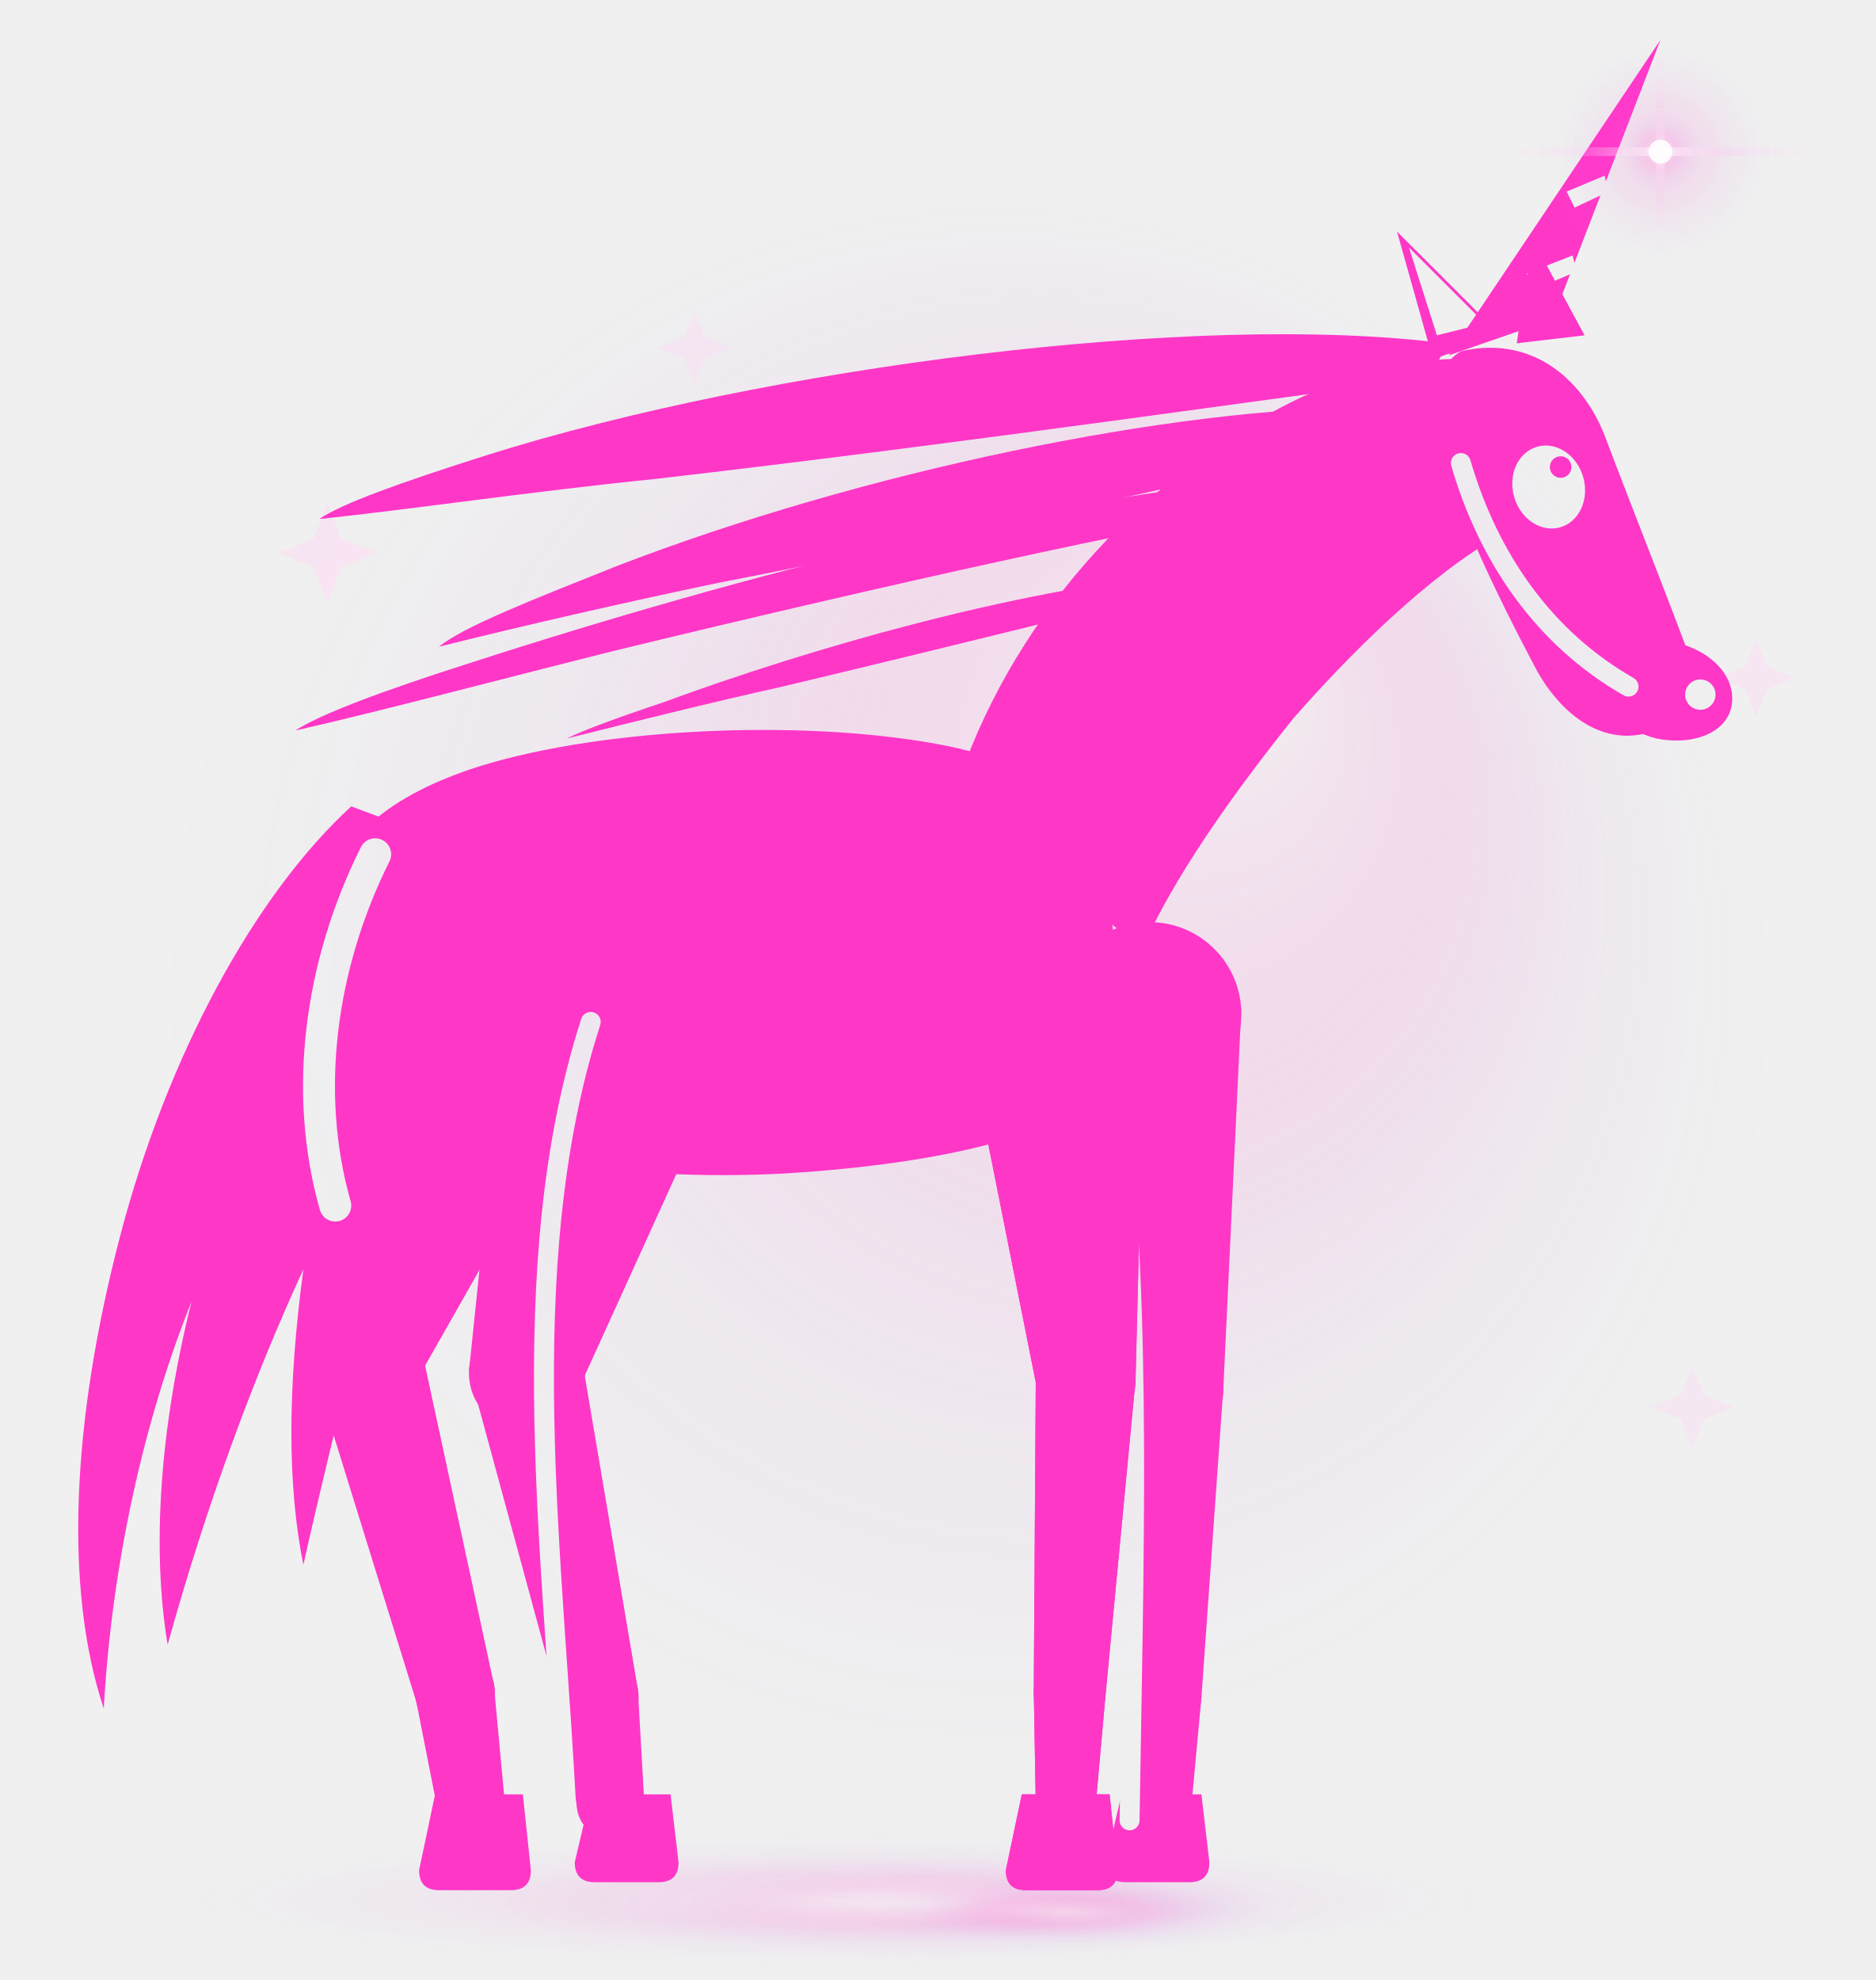
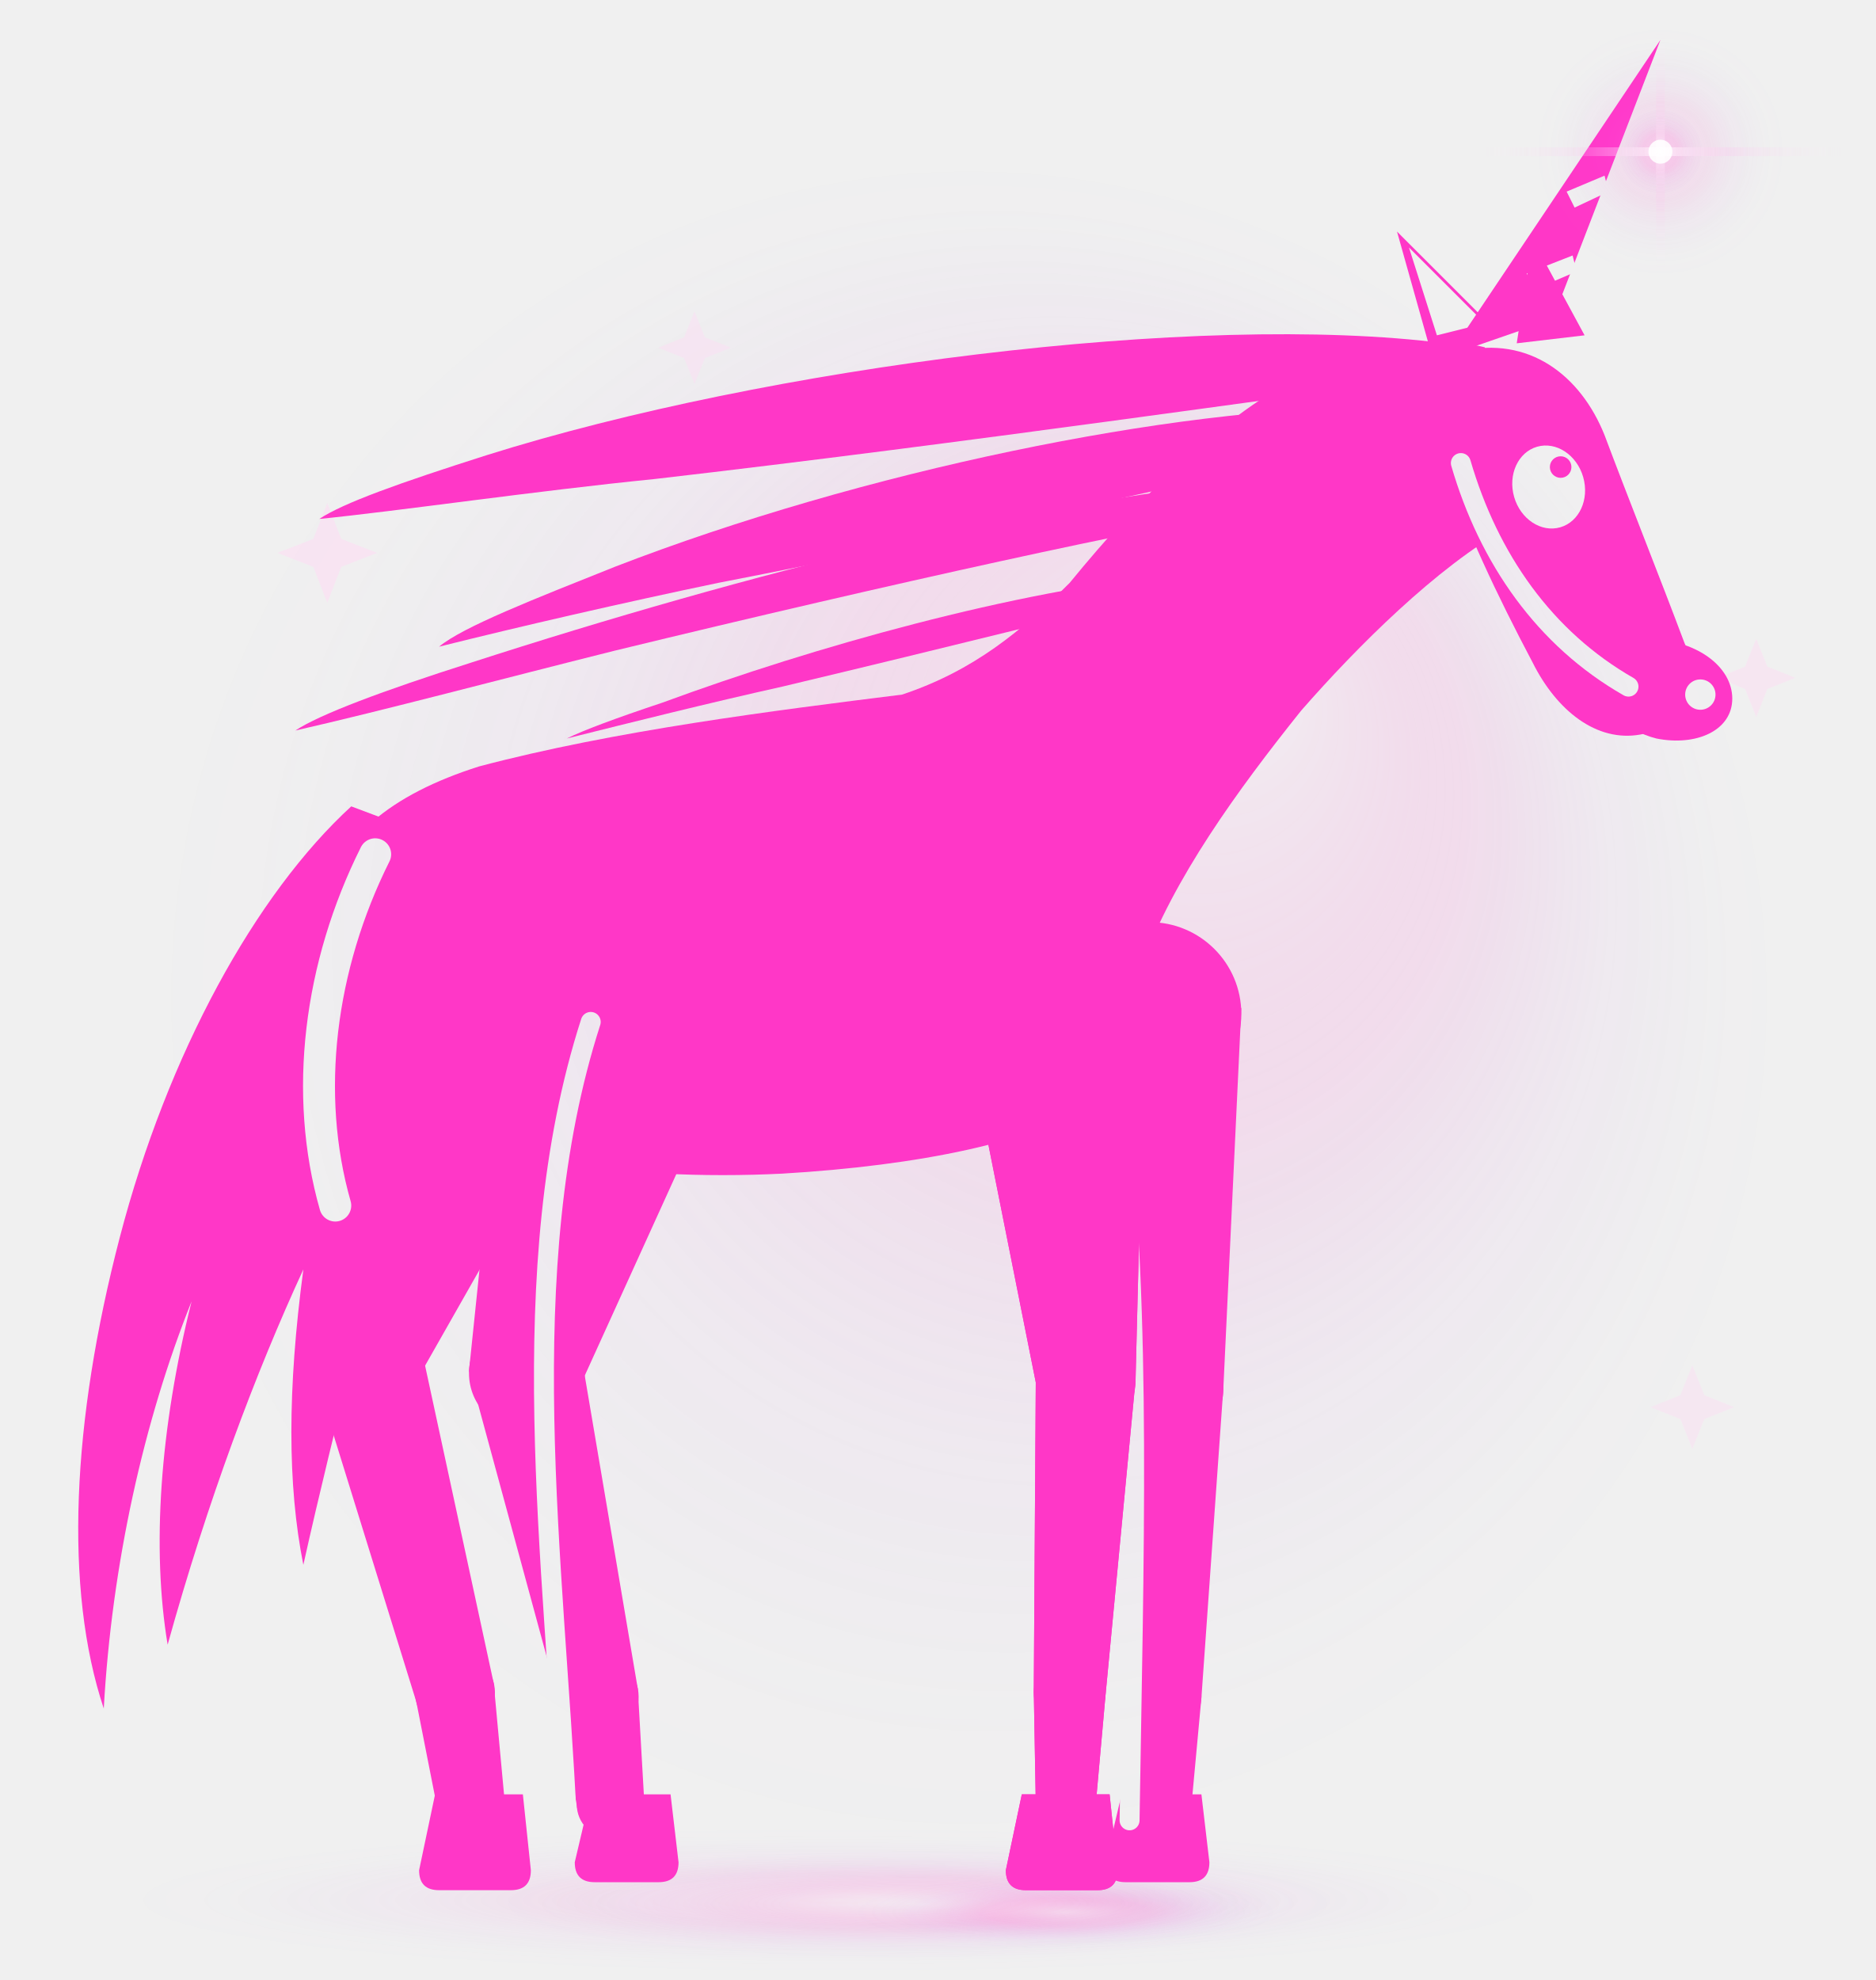
<svg xmlns="http://www.w3.org/2000/svg" viewBox="58 -56 470 496" fill="none" role="img" aria-label="Unicorn pawing the ground, asset coins scattering from the hoof">
  <defs>
    <radialGradient id="aura" cx="50%" cy="50%" r="50%" fx="68%" fy="30%">
      <stop offset="0.0%" stop-color="#ffe9fa" stop-opacity="0.17" />
      <stop offset="9.1%" stop-color="#ffbbed" stop-opacity="0.166" />
      <stop offset="18.2%" stop-color="#ff8de0" stop-opacity="0.154" />
      <stop offset="27.3%" stop-color="#ff5ed2" stop-opacity="0.135" />
      <stop offset="36.4%" stop-color="#fc38c8" stop-opacity="0.111" />
      <stop offset="45.5%" stop-color="#e93bd0" stop-opacity="0.085" />
      <stop offset="54.5%" stop-color="#d63fd8" stop-opacity="0.059" />
      <stop offset="63.6%" stop-color="#c442e0" stop-opacity="0.036" />
      <stop offset="72.7%" stop-color="#b146e8" stop-opacity="0.018" />
      <stop offset="81.8%" stop-color="#9e49ef" stop-opacity="0.006" />
      <stop offset="90.9%" stop-color="#8b4df7" stop-opacity="0.001" />
      <stop offset="100.0%" stop-color="#7850ff" stop-opacity="0" />
    </radialGradient>
    <radialGradient id="coinFace" cx="38%" cy="32%" r="72%">
      <stop offset="0%" stop-color="#4a3552" />
      <stop offset="68%" stop-color="#271d31" />
      <stop offset="100%" stop-color="#181022" />
    </radialGradient>
    <radialGradient id="pool" cx="50%" cy="50%" r="50%">
      <stop offset="0.0%" stop-color="#ffe9fa" stop-opacity="1" />
      <stop offset="9.1%" stop-color="#ffbbed" stop-opacity="0.975" />
      <stop offset="18.2%" stop-color="#ff8de0" stop-opacity="0.904" />
      <stop offset="27.3%" stop-color="#ff5ed2" stop-opacity="0.793" />
      <stop offset="36.4%" stop-color="#fc38c8" stop-opacity="0.653" />
      <stop offset="45.5%" stop-color="#e93bd0" stop-opacity="0.499" />
      <stop offset="54.5%" stop-color="#d63fd8" stop-opacity="0.347" />
      <stop offset="63.6%" stop-color="#c442e0" stop-opacity="0.211" />
      <stop offset="72.7%" stop-color="#b146e8" stop-opacity="0.104" />
      <stop offset="81.8%" stop-color="#9e49ef" stop-opacity="0.036" />
      <stop offset="90.9%" stop-color="#8b4df7" stop-opacity="0.005" />
      <stop offset="100.0%" stop-color="#7850ff" stop-opacity="0" />
    </radialGradient>
    <radialGradient id="spark" cx="50%" cy="50%" r="50%">
      <stop offset="0.0%" stop-color="#ffe9fa" stop-opacity="1" />
      <stop offset="9.1%" stop-color="#ffbbed" stop-opacity="0.562" />
      <stop offset="18.2%" stop-color="#ff8de0" stop-opacity="0.315" />
      <stop offset="27.3%" stop-color="#ff5ed2" stop-opacity="0.219" />
      <stop offset="36.4%" stop-color="#fc38c8" stop-opacity="0.162" />
      <stop offset="45.5%" stop-color="#e93bd0" stop-opacity="0.117" />
      <stop offset="54.5%" stop-color="#d63fd8" stop-opacity="0.079" />
      <stop offset="63.6%" stop-color="#c442e0" stop-opacity="0.047" />
      <stop offset="72.7%" stop-color="#b146e8" stop-opacity="0.023" />
      <stop offset="81.8%" stop-color="#9e49ef" stop-opacity="0.008" />
      <stop offset="90.9%" stop-color="#8b4df7" stop-opacity="0.001" />
      <stop offset="100.0%" stop-color="#7850ff" stop-opacity="0" />
    </radialGradient>
    <linearGradient id="streak" x1="0" y1="0" x2="1" y2="0">
      <stop offset="0%" stop-color="#ffe9fa" stop-opacity="0" />
      <stop offset="30%" stop-color="#ffbdee" stop-opacity="0.30" />
      <stop offset="50%" stop-color="#ffffff" stop-opacity="0.85" />
      <stop offset="70%" stop-color="#ffbdee" stop-opacity="0.30" />
      <stop offset="100%" stop-color="#ffe9fa" stop-opacity="0" />
    </linearGradient>
    <mask id="bodyCut" maskUnits="userSpaceOnUse" x="50" y="-60" width="490" height="500">
      <rect x="50" y="-60" width="490" height="500" fill="#fff" />
      <g stroke="#000" fill="none" stroke-linecap="round">
        <path d="M152 158 C 138 186, 134 218, 142 246" stroke-width="8" />
        <path d="M424 60 C 431 84, 445 104, 466 116" stroke-width="5" />
        <path d="M338 222 C 344 272, 342 336, 341 400" stroke-width="5" />
        <path d="M206 200 C 186 262, 197 336, 200 400" stroke-width="5" />
      </g>
    </mask>
    <mask id="headCut" maskUnits="userSpaceOnUse" x="396" y="-4" width="112" height="146">
      <rect x="396" y="-4" width="112" height="146" fill="#fff" />
      <ellipse id="eye" cx="446" cy="66" rx="9" ry="10.5" transform="rotate(-16 446 66)" fill="#000" />
      <circle cx="484" cy="118" r="3.8" fill="#000" />
      <path d="M418 28 L411 6 L430 25 Z" fill="#000" />
    </mask>
    <mask id="hornCut" maskUnits="userSpaceOnUse" x="414" y="-52" width="70" height="96">
      <rect x="414" y="-52" width="70" height="96" fill="#fff" />
      <path d="M452 8 L440.5 12.5 L442.5 16.5 L453 12 Z" fill="#000" />
      <path d="M460 -12 L450.5 -8 L452.5 -4 L461 -8 Z" fill="#000" />
    </mask>
    <g id="gl-AAPL">
      <path d="M12.152 6.896c-.948 0-2.415-1.078-3.96-1.04-2.04.027-3.91 1.183-4.961 3.014-2.117 3.675-.546 9.103 1.519 12.09 1.013 1.454 2.208 3.09 3.792 3.039 1.52-.065 2.09-.987 3.935-.987 1.831 0 2.35.987 3.96.948 1.637-.026 2.676-1.48 3.676-2.948 1.156-1.688 1.636-3.325 1.662-3.415-.039-.013-3.182-1.221-3.22-4.857-.026-3.04 2.48-4.494 2.597-4.559-1.429-2.09-3.623-2.324-4.39-2.376-2-.156-3.675 1.09-4.61 1.09zM15.53 3.83c.843-1.012 1.4-2.427 1.245-3.83-1.207.052-2.662.805-3.532 1.818-.78.896-1.454 2.338-1.273 3.714 1.338.104 2.715-.688 3.559-1.701" />
    </g>
    <g id="gl-AMD">
      <path d="M18.324 9.137l1.559 1.56h2.556v2.557L24 14.814V9.137zM2 9.52l-2 4.96h1.309l.37-.982H3.9l.408.982h1.338L3.432 9.52zm4.209 0v4.955h1.238v-3.092l1.338 1.562h.188l1.338-1.556v3.091h1.238V9.52H10.47l-1.592 1.845L7.287 9.52zm6.283 0v4.96h2.057c1.979 0 2.88-1.046 2.88-2.472 0-1.36-.937-2.488-2.747-2.488zm1.237.91h.792c1.17 0 1.63.711 1.63 1.57 0 .728-.372 1.572-1.616 1.572h-.806zm-10.985.273l.791 1.932H2.008zm17.137.307l-1.604 1.603v2.25h2.246l1.604-1.607h-2.246z" />
    </g>
    <g id="gl-AMZN">
      <path d="M.045 18.02c.072-.116.187-.124.348-.022 3.636 2.11 7.594 3.166 11.87 3.166 2.852 0 5.668-.533 8.447-1.595l.315-.14c.138-.06.234-.1.293-.13.226-.088.39-.046.525.13.12.174.09.336-.12.48-.256.19-.6.41-1.006.654-1.244.743-2.64 1.316-4.185 1.726a17.617 17.617 0 01-10.951-.577 17.88 17.88 0 01-5.43-3.35c-.1-.074-.151-.15-.151-.22 0-.047.021-.09.051-.13zm6.565-6.218c0-1.005.247-1.863.743-2.577.495-.71 1.17-1.25 2.04-1.615.796-.335 1.756-.575 2.912-.72.39-.046 1.033-.103 1.92-.174v-.37c0-.93-.105-1.558-.3-1.875-.302-.43-.78-.65-1.44-.65h-.182c-.48.046-.896.196-1.246.46-.35.27-.575.63-.675 1.096-.06.3-.206.465-.435.51l-2.52-.315c-.248-.06-.372-.18-.372-.39 0-.046.007-.09.022-.15.247-1.29.855-2.25 1.82-2.88.976-.616 2.1-.975 3.39-1.05h.54c1.65 0 2.957.434 3.888 1.29.135.15.27.3.405.48.12.165.224.314.283.45.075.134.15.33.195.57.06.254.105.42.135.51.03.104.062.3.076.615.01.313.02.493.02.553v5.28c0 .376.06.72.165 1.036.105.313.21.54.315.674l.51.674c.09.136.136.256.136.36 0 .12-.06.226-.18.314-1.2 1.05-1.86 1.62-1.963 1.71-.165.135-.375.15-.63.045a6.062 6.062 0 01-.526-.496l-.31-.347a9.391 9.391 0 01-.317-.42l-.3-.435c-.81.886-1.603 1.44-2.4 1.665-.494.15-1.093.227-1.83.227-1.11 0-2.04-.343-2.76-1.034-.72-.69-1.08-1.665-1.08-2.94l-.05-.076zm3.753-.438c0 .566.14 1.02.425 1.364.285.34.675.512 1.155.512.045 0 .106-.007.195-.02.09-.016.134-.023.166-.023.614-.16 1.08-.553 1.424-1.178.165-.28.285-.58.36-.91.09-.32.12-.59.135-.8.015-.195.015-.54.015-1.005v-.54c-.84 0-1.484.06-1.92.18-1.275.36-1.92 1.17-1.92 2.43l-.035-.02zm9.162 7.027c.03-.06.075-.11.132-.17.362-.243.714-.41 1.05-.5a8.094 8.094 0 011.612-.24c.14-.012.28 0 .41.03.65.06 1.05.168 1.172.33.063.09.099.228.099.39v.15c0 .51-.149 1.11-.424 1.8-.278.69-.664 1.248-1.156 1.68-.073.06-.14.09-.197.09-.03 0-.06 0-.09-.012-.09-.044-.107-.12-.064-.24.54-1.26.806-2.143.806-2.64 0-.15-.03-.27-.087-.344-.145-.166-.55-.257-1.224-.257-.243 0-.533.016-.87.046-.363.045-.7.09-1 .135-.09 0-.148-.014-.18-.044-.03-.03-.036-.047-.02-.077 0-.017.006-.03.02-.063v-.06z" />
    </g>
    <g id="gl-BTC">
      <path d="M23.638 14.904c-1.602 6.43-8.113 10.34-14.542 8.736C2.67 22.05-1.244 15.525.362 9.105 1.962 2.67 8.475-1.243 14.9.358c6.43 1.605 10.342 8.115 8.738 14.548v-.002zm-6.35-4.613c.24-1.59-.974-2.45-2.64-3.03l.54-2.153-1.315-.33-.525 2.107c-.345-.087-.705-.167-1.064-.25l.526-2.127-1.32-.33-.54 2.165c-.285-.067-.565-.132-.84-.2l-1.815-.45-.35 1.407s.975.225.955.236c.535.136.63.486.615.766l-1.477 5.92c-.075.166-.24.406-.614.314.015.02-.96-.24-.96-.24l-.66 1.51 1.71.426.93.242-.54 2.19 1.32.327.54-2.17c.36.1.705.19 1.05.273l-.51 2.154 1.32.33.545-2.19c2.24.427 3.93.257 4.64-1.774.57-1.637-.03-2.58-1.217-3.196.854-.193 1.5-.76 1.68-1.93h.01zm-3.01 4.22c-.404 1.64-3.157.75-4.05.53l.72-2.9c.896.23 3.757.67 3.33 2.37zm.41-4.24c-.37 1.49-2.662.735-3.405.55l.654-2.64c.744.18 3.137.524 2.75 2.084v.006z" />
    </g>
    <g id="gl-COIN">
      <path d="M4.844 11.053c-.872 0-1.553.662-1.553 1.548s.664 1.542 1.553 1.542c.889 0 1.564-.667 1.564-1.547 0-.875-.664-1.543-1.564-1.543zm.006 2.452c-.497 0-.86-.386-.86-.904 0-.523.357-.909.854-.909.502 0 .866.392.866.91 0 .517-.364.903-.86.903zm1.749-1.778h.433v2.36h.693V11.11H6.599zm-5.052-.035c.364 0 .653.224.762.558h.734c-.133-.713-.722-1.197-1.49-1.197-.872 0-1.553.662-1.553 1.548 0 .887.664 1.543 1.553 1.543.75 0 1.351-.484 1.484-1.203h-.728a.78.78 0 01-.756.564c-.502 0-.855-.386-.855-.904 0-.523.347-.909.85-.909zm18.215.622l-.508-.075c-.242-.035-.415-.115-.415-.305 0-.207.225-.31.53-.31.336 0 .55.143.595.379h.67c-.075-.599-.537-.95-1.247-.95-.733 0-1.218.375-1.218.904 0 .506.317.8.958.892l.508.075c.249.034.387.132.387.316 0 .236-.242.334-.577.334-.41 0-.641-.167-.676-.42h-.681c.064.581.52.99 1.35.99.757 0 1.26-.346 1.26-.938 0-.53-.364-.806-.936-.892zM7.378 9.885a.429.429 0 00-.444.437c0 .254.19.438.444.438a.429.429 0 00.445-.438.429.429 0 00-.445-.437zm10.167 2.245c0-.645-.392-1.076-1.224-1.076-.785 0-1.224.397-1.31 1.007h.687c.035-.236.22-.432.612-.432.352 0 .525.155.525.345 0 .248-.317.311-.71.351-.531.058-1.19.242-1.19.933 0 .535.4.88 1.034.88.497 0 .809-.207.965-.535.023.293.242.483.548.483h.404v-.616h-.34v-1.34zm-.68.748c0 .397-.347.69-.769.69-.26 0-.48-.11-.48-.34 0-.293.353-.373.676-.408.312-.028.485-.097.572-.23zm-3.679-1.825c-.386 0-.71.162-.94.432V9.856h-.693v4.23h.68v-.391c.232.282.56.449.953.449.832 0 1.461-.656 1.461-1.543 0-.886-.64-1.548-1.46-1.548zm-.103 2.452c-.497 0-.86-.386-.86-.904 0-.517.369-.909.865-.909.503 0 .855.386.855.91 0 .517-.364.903-.86.903zm-3.187-2.452c-.45 0-.745.184-.919.443v-.385H8.29v2.975h.693v-1.617c0-.455.289-.777.716-.777.398 0 .647.282.647.69v1.704h.692v-1.755c0-.748-.386-1.278-1.142-1.278zM24 12.503c0-.851-.624-1.45-1.46-1.45-.89 0-1.542.668-1.542 1.548 0 .927.698 1.543 1.553 1.543.722 0 1.287-.426 1.432-1.03h-.722c-.104.264-.358.414-.699.414-.445 0-.78-.276-.854-.76H24v-.264zm-2.252-.23c.11-.414.422-.615.78-.615.392 0 .693.224.762.615Z" />
    </g>
    <g id="gl-ETH">
      <path d="M11.944 17.97L4.58 13.62 11.943 24l7.37-10.38-7.372 4.35h.003zM12.056 0L4.69 12.223l7.365 4.354 7.365-4.35L12.056 0z" />
    </g>
    <g id="gl-GOOGL">
      <path d="M12.48 10.92v3.28h7.84c-.24 1.84-.853 3.187-1.787 4.133-1.147 1.147-2.933 2.4-6.053 2.4-4.827 0-8.6-3.893-8.6-8.72s3.773-8.72 8.6-8.72c2.6 0 4.507 1.027 5.907 2.347l2.307-2.307C18.747 1.44 16.133 0 12.48 0 5.867 0 .307 5.387.307 12s5.56 12 12.173 12c3.573 0 6.267-1.173 8.373-3.36 2.16-2.16 2.84-5.213 2.84-7.667 0-.76-.053-1.467-.173-2.053H12.48z" />
    </g>
    <g id="gl-META">
      <path d="M6.915 4.03c-1.968 0-3.683 1.28-4.871 3.113C.704 9.208 0 11.883 0 14.449c0 .706.07 1.369.21 1.973a6.624 6.624 0 0 0 .265.86 5.297 5.297 0 0 0 .371.761c.696 1.159 1.818 1.927 3.593 1.927 1.497 0 2.633-.671 3.965-2.444.76-1.012 1.144-1.626 2.663-4.32l.756-1.339.186-.325c.061.1.121.196.183.3l2.152 3.595c.724 1.21 1.665 2.556 2.47 3.314 1.046.987 1.992 1.22 3.06 1.22 1.075 0 1.876-.355 2.455-.843a3.743 3.743 0 0 0 .81-.973c.542-.939.861-2.127.861-3.745 0-2.72-.681-5.357-2.084-7.45-1.282-1.912-2.957-2.93-4.716-2.93-1.047 0-2.088.467-3.053 1.308-.652.57-1.257 1.29-1.82 2.05-.69-.875-1.335-1.547-1.958-2.056-1.182-.966-2.315-1.303-3.454-1.303zm10.16 2.053c1.147 0 2.188.758 2.992 1.999 1.132 1.748 1.647 4.195 1.647 6.4 0 1.548-.368 2.9-1.839 2.9-.58 0-1.027-.23-1.664-1.004-.496-.601-1.343-1.878-2.832-4.358l-.617-1.028a44.908 44.908 0 0 0-1.255-1.98c.07-.109.141-.224.211-.327 1.12-1.667 2.118-2.602 3.358-2.602zm-10.201.553c1.265 0 2.058.791 2.675 1.446.307.327.737.871 1.234 1.579l-1.02 1.566c-.757 1.163-1.882 3.017-2.837 4.338-1.191 1.649-1.81 1.817-2.486 1.817-.524 0-1.038-.237-1.383-.794-.263-.426-.464-1.13-.464-2.046 0-2.221.63-4.535 1.66-6.088.454-.687.964-1.226 1.533-1.533a2.264 2.264 0 0 1 1.088-.285z" />
    </g>
    <g id="gl-NFLX">
      <path d="M5.398 0v.006c3.028 8.556 5.37 15.175 8.348 23.596 2.344.058 4.85.398 4.854.398-2.8-7.924-5.923-16.747-8.487-24zm8.489 0v9.63L18.6 22.951c-.043-7.86-.004-15.913.002-22.95zM5.398 1.05V24c1.873-.225 2.81-.312 4.715-.398v-9.22z" />
    </g>
    <g id="gl-NVDA">
      <path d="M8.948 8.798v-1.43a6.7 6.7 0 0 1 .424-.018c3.922-.124 6.493 3.374 6.493 3.374s-2.774 3.851-5.75 3.851c-.398 0-.787-.062-1.158-.185v-4.346c1.528.185 1.837.857 2.747 2.385l2.04-1.714s-1.492-1.952-4-1.952a6.016 6.016 0 0 0-.796.035m0-4.735v2.138l.424-.027c5.45-.185 9.01 4.47 9.01 4.47s-4.08 4.964-8.33 4.964c-.37 0-.733-.035-1.095-.097v1.325c.3.035.61.062.91.062 3.957 0 6.82-2.023 9.593-4.408.459.371 2.34 1.263 2.73 1.652-2.633 2.208-8.772 3.984-12.253 3.984-.335 0-.653-.018-.971-.053v1.864H24V4.063zm0 10.326v1.131c-3.657-.654-4.673-4.46-4.673-4.46s1.758-1.944 4.673-2.262v1.237H8.94c-1.528-.186-2.73 1.245-2.73 1.245s.68 2.412 2.739 3.11M2.456 10.9s2.164-3.197 6.5-3.533V6.201C4.153 6.59 0 10.653 0 10.653s2.35 6.802 8.948 7.42v-1.237c-4.84-.6-6.492-5.936-6.492-5.936z" />
    </g>
    <g id="gl-TSLA">
      <path d="M12 5.362l2.475-3.026s4.245.09 8.471 2.054c-1.082 1.636-3.231 2.438-3.231 2.438-.146-1.439-1.154-1.79-4.354-1.79L12 24 8.619 5.034c-3.18 0-4.188.354-4.335 1.792 0 0-2.146-.795-3.229-2.43C5.28 2.431 9.525 2.34 9.525 2.34L12 5.362l-.004.002H12v-.002zm0-3.899c3.415-.03 7.326.528 11.328 2.28.535-.968.672-1.395.672-1.395C19.625.612 15.528.015 12 0 8.472.015 4.375.61 0 2.349c0 0 .195.525.672 1.396C4.674 1.989 8.585 1.435 12 1.46v.003z" />
    </g>
  </defs>
  <style>
    @keyframes blink{0%,95%,100%{transform:scaleY(1)}97.5%{transform:scaleY(.08)}}
    #eye{transform-box:fill-box;transform-origin:center;animation:blink 6.5s ease-in-out infinite}

    /* Wind. Each strand pivots about its own root on the crest, so the hair
       swings from where it is attached instead of sliding around — which is
       what the alternative, morphing the path data, would have looked like,
       at the price of re-tessellating four paths sixty times a second.

       A rotation about an arbitrary point without touching transform-origin:
       translate to the pivot, rotate, translate back. On an SVG element a CSS
       px is one user unit, so these are the same numbers as the path data.

       One duration for all four with the delay staggered down the neck, which
       is what makes it a travelling wave rather than four strands flapping in
       unison. Amplitude falls off toward the shoulder, where a real mane is
       shorter and heavier. */
    @keyframes w1{0%,100%{transform:translate(420px,34px) rotate(-2.1deg) translate(-420px,-34px)}
                   50%{transform:translate(420px,34px) rotate(2.3deg) translate(-420px,-34px)}}
    @keyframes w2{0%,100%{transform:translate(400px,50px) rotate(-1.8deg) translate(-400px,-50px)}
                   50%{transform:translate(400px,50px) rotate(2deg) translate(-400px,-50px)}}
    @keyframes w3{0%,100%{transform:translate(376px,70px) rotate(-1.5deg) translate(-376px,-70px)}
                   50%{transform:translate(376px,70px) rotate(1.7deg) translate(-376px,-70px)}}
    @keyframes w4{0%,100%{transform:translate(350px,92px) rotate(-1.1deg) translate(-350px,-92px)}
                   50%{transform:translate(350px,92px) rotate(1.3deg) translate(-350px,-92px)}}
    /* the tail answers the same wind, at half the amplitude and off-tempo —
       a still tail beside a moving mane looks broken */
    @keyframes wt{0%,100%{transform:translate(152px,150px) rotate(-1.2deg) translate(-152px,-150px)}
                   50%{transform:translate(152px,150px) rotate(1.2deg) translate(-152px,-150px)}}

    #nk-mane path,#nk-tail{animation-duration:6.4s;animation-timing-function:cubic-bezier(.45,0,.55,1);
      animation-iteration-count:infinite;animation-direction:alternate;animation-play-state:paused}
    .w1{animation-name:w1;animation-delay:0s}
    .w2{animation-name:w2;animation-delay:-.4s}
    .w3{animation-name:w3;animation-delay:-.8s}
    .w4{animation-name:w4;animation-delay:-1.2s}
    #nk-tail{animation-name:wt;animation-duration:8.2s;animation-delay:-2s}
    /* only while the mascot is actually on screen — the strike loop already
       gates itself the same way and toggles this class */
    svg.nk-live #nk-mane path,svg.nk-live #nk-tail{animation-play-state:running}

    @media (prefers-reduced-motion:reduce){
      #eye{animation:none}
      #nk-mane path,#nk-tail{animation:none}
    }
  </style>
  <ellipse cx="292" cy="204" rx="226" ry="230" fill="url(#aura)" />
  <ellipse cx="268" cy="420" rx="196" ry="20" fill="url(#pool)" opacity="0.13" />
  <ellipse cx="288" cy="421" rx="116" ry="15" fill="url(#pool)" opacity="0.15" />
  <ellipse cx="325" cy="423" rx="58" ry="10" fill="url(#pool)" opacity="0.20" />
  <g fill="#ffd9f4">
    <path d="M140 70 l3.5 9 l9 3.5 l-9 3.5 l-3.5 9 l-3.5 -9 l-9 -3.5 l9 -3.5 z" opacity="0.5" />
    <path d="M498 104 l2.8 7 l7 2.8 l-7 2.8 l-2.8 7 l-2.8 -7 l-7 -2.8 l7 -2.8 z" opacity="0.42" />
    <path d="M104 268 l2.4 6 l6 2.4 l-6 2.4 l-2.4 6 l-2.4 -6 l-6 -2.4 l6 -2.4 z" opacity="0.32" />
    <path d="M482 286 l3 7.5 l7.5 3 l-7.5 3 l-3 7.5 l-3 -7.5 l-7.5 -3 l7.5 -3 z" opacity="0.36" />
    <path d="M232 22 l2.6 6.5 l6.5 2.6 l-6.5 2.6 l-2.6 6.5 l-2.6 -6.5 l-6.5 -2.6 l6.5 -2.6 z" opacity="0.4" />
  </g>
  <g id="nk-rig">
    <g mask="url(#bodyCut)">
      <g id="nk-tail">
        <path d="M146 146                C 122 168, 100 208, 88 254                C 76 300, 74 342, 84 372                C 86 336, 94 300, 106 270                C 98 302, 96 332, 100 356                C 110 320, 122 288, 134 262                C 130 292, 130 316, 134 336                C 142 300, 152 264, 158 232                C 164 200, 166 170, 162 152 Z" fill="#ff37c7" />
      </g>
      <g opacity="1">
        <path d="M186.0 186.3 L175.5 287.4 L198.2 370.9 L202.6 396.9 L219.4 395.1 L217.8 367.1 L204.5 288.6 L244.0 201.7 Z" fill="#ff37c7" />
        <circle cx="215.0" cy="194.0" r="30.0" fill="#ff37c7" />
        <circle cx="190.0" cy="288.0" r="14.5" fill="#ff37c7" />
        <circle cx="208.0" cy="369.0" r="10.0" fill="#ff37c7" />
        <circle cx="211.0" cy="396.0" r="8.5" fill="#ff37c7" />
        <path d="M206.0 393.5 h20.0 l2.0 17.0 q0 5 -5 5 h-16.0 q-5 0 -5 -5 z" fill="#ff37c7" />
        <path d="M323.0 199.5 L339.5 292.3 L341.0 368.7 L341.5 395.7 L356.5 396.3 L359.0 369.3 L364.5 291.7 L369.0 196.5 Z" fill="#ff37c7" />
        <circle cx="346.0" cy="198.0" r="23.0" fill="#ff37c7" />
        <circle cx="352.0" cy="292.0" r="12.5" fill="#ff37c7" />
        <circle cx="350.0" cy="369.0" r="9.0" fill="#ff37c7" />
        <circle cx="349.0" cy="396.0" r="7.5" fill="#ff37c7" />
        <path d="M339.0 393.5 h20.0 l2.0 17.0 q0 5 -5 5 h-16.0 q-5 0 -5 -5 z" fill="#ff37c7" />
      </g>
      <path d="M156.8 179.6 L135.5 283.9 L162.3 370.3 L167.6 397.2 L184.4 394.8 L181.7 365.7 L164.5 286.1 L213.2 200.4 Z" fill="#ff37c7" />
      <circle cx="185.0" cy="190.0" r="30.0" fill="#ff37c7" />
      <circle cx="150.0" cy="285.0" r="14.5" fill="#ff37c7" />
      <circle cx="172.0" cy="368.0" r="10.0" fill="#ff37c7" />
      <circle cx="176.0" cy="396.0" r="8.5" fill="#ff37c7" />
      <path d="M167.0 393.5 h22.0 l2.0 19.0 q0 5 -5 5 h-18.0 q-5 0 -5 -5 z" fill="#ff37c7" />
-       <path d="M336 172              C 334 150, 320 136, 296 131              C 262 124, 210 126, 178 136              C 156 143, 142 154, 138 172              C 134 190, 140 208, 152 220              C 174 234, 214 240, 254 238              C 288 236, 318 230, 330 220              C 338 212, 340 192, 336 172 Z" fill="#ff37c7" />
-       <path d="M294 154              C 304 112, 332 74, 372 50              C 390 39, 410 33, 428 34              L 434 78              C 416 88, 396 108, 382 124              C 366 144, 352 164, 344 182              C 334 172, 314 160, 294 154 Z" fill="#ff37c7" />
+       <path d="M430 31              L 436 76              C 418 86, 398 106, 384 122              C 368 142, 352 164, 344 186              C 342 200, 340 212, 332 220              C 318 230, 288 236, 254 238              C 214 240, 174 234, 152 220              C 140 208, 134 190, 138 172              C 142 154, 156 143, 178 136              C 212 127, 252 122, 284 118              C 302 112, 314 102, 326 90              C 344 68, 364 48, 386 37              C 402 30, 418 28, 430 31 Z" fill="#ff37c7" />
      <g mask="url(#headCut)">
        <path d="M424 32                C 441 28, 454 38, 460 53                C 466 69, 474 89, 480 105                C 485 116, 480 126, 469 128                C 458 130, 448 122, 442 110                C 433 93, 425 76, 420 61                C 416 48, 417 36, 424 32 Z" fill="#ff37c7" />
        <path d="M470 104 C 483 104, 492 111, 492 119 C 492 127, 483 131, 473 129                C 465 127, 459 121, 461 114 C 463 107, 466 105, 470 104 Z" fill="#ff37c7" />
        <path d="M417 34 L408 2 L434 28 Z" fill="#ff37c7" />
        <path d="M438 30 L442 4 L455 28 Z" fill="#ff37c7" />
      </g>
      <circle cx="449" cy="61" r="2.7" fill="#ff37c7" />
      <path d="M421 33 L447 24 L474 -46 Z" fill="#ff37c7" mask="url(#hornCut)" />
      <g style="mix-blend-mode:screen">
        <circle cx="474" cy="-18" r="34" fill="url(#spark)" opacity="0.55" />
        <circle cx="474" cy="-18" r="13" fill="url(#spark)" opacity="0.75" />
        <rect x="428" y="-19.1" width="92" height="2.2" rx="1.1" fill="url(#streak)" opacity="0.7" />
        <rect x="444" y="-19.1" width="60" height="2.2" rx="1.1" fill="url(#streak)" opacity="0.5" transform="rotate(90 474 -18)" />
        <circle cx="474" cy="-18" r="3" fill="#ffffff" opacity="0.9" />
      </g>
    </g>
    <g id="nk-mane">
      <path class="w1" d="M420 30                C 358 22, 250 36, 180 58                C 158 65, 144 70, 138 74                C 158 72, 192 67, 222 64                C 300 55, 382 43, 414 39                C 418 36, 420 32, 420 30 Z" fill="#ff37c7" />
      <path class="w2" d="M402 46                C 352 46, 274 62, 212 86                C 192 94, 174 101, 168 106                C 188 101, 214 95, 238 90                C 300 78, 360 64, 396 56                C 400 52, 402 50, 402 46 Z" fill="#ff37c7" />
      <path class="w3" d="M378 64                C 322 68, 244 88, 176 110                C 154 117, 138 123, 132 127                C 154 122, 184 114, 212 107                C 282 90, 346 76, 372 72                C 376 70, 378 67, 378 64 Z" fill="#ff37c7" />
      <path class="w4" d="M352 88                C 312 92, 262 106, 224 120                C 212 124, 204 127, 200 129                C 216 125, 236 120, 254 116                C 296 106, 336 96, 348 93                C 351 91, 352 90, 352 88 Z" fill="#ff37c7" />
    </g>
    <path d="M299.1 198.0 L317.5 290.3 L317.0 367.6 L317.5 395.7 L332.5 396.3 L335.0 368.4 L342.5 289.7 L344.9 194.0 Z" fill="#ff37c7" />
    <circle cx="322.0" cy="196.0" r="23.0" fill="#ff37c7" />
    <circle cx="330.0" cy="290.0" r="12.5" fill="#ff37c7" />
    <circle cx="326.0" cy="368.0" r="9.0" fill="#ff37c7" />
    <circle cx="325.0" cy="396.0" r="7.5" fill="#ff37c7" />
    <path d="M314.0 393.5 h22.0 l2.0 19.0 q0 5 -5 5 h-18.0 q-5 0 -5 -5 z" fill="#ff37c7" />
    <g id="nk-leg">
      <path class="nk-leg-shape" d="M299.1 198.0 L317.5 290.3 L317.0 367.6 L317.5 395.7 L332.5 396.3 L335.0 368.4 L342.5 289.7 L344.9 194.0 Z" fill="#ff37c7" />
      <g class="nk-leg-caps" />
      <g id="nk-hoof" transform="translate(325 391)">
        <path d="M-11 2.5 h22 l2 19 q0 5 -5 5 h-18 q-5 0 -5 -5 z" fill="#ff37c7" />
      </g>
    </g>
  </g>
  <ellipse id="nk-dust" cx="325" cy="420" rx="30" ry="8" fill="none" stroke="#ffd9f4" stroke-width="2.5" opacity="0" />
  <g id="nk-impact" opacity="0" style="mix-blend-mode:screen">
    <ellipse cx="325" cy="418" rx="86" ry="22" fill="url(#pool)" opacity="0.35" />
    <ellipse cx="325" cy="418" rx="44" ry="13" fill="url(#spark)" opacity="0.75" />
    <g stroke="#ffe9fa" stroke-width="2.6" stroke-linecap="round" opacity="0.9">
      <path d="M292 412 L274 401" />
      <path d="M358 412 L376 401" />
      <path d="M325 404 L325 386" />
      <path d="M305 408 L294 392" />
      <path d="M345 408 L356 392" />
    </g>
  </g>
  <g id="nk-halos" style="mix-blend-mode:screen">
    <circle class="nk-halo" r="40.0" fill="url(#pool)" opacity="0" transform="translate(325 410) scale(0)" />
    <circle class="nk-halo" r="34.0" fill="url(#pool)" opacity="0" transform="translate(325 410) scale(0)" />
    <circle class="nk-halo" r="42.0" fill="url(#pool)" opacity="0" transform="translate(325 410) scale(0)" />
    <circle class="nk-halo" r="32.0" fill="url(#pool)" opacity="0" transform="translate(325 410) scale(0)" />
    <circle class="nk-halo" r="36.0" fill="url(#pool)" opacity="0" transform="translate(325 410) scale(0)" />
    <circle class="nk-halo" r="30.0" fill="url(#pool)" opacity="0" transform="translate(325 410) scale(0)" />
  </g>
  <g id="nk-coins">
    <g class="nk-coin" transform="translate(325 410) scale(0)" opacity="0">
      <circle r="20" fill="url(#coinFace)" stroke="#ff37c7" stroke-width="2.2" />
      <circle r="13.5" fill="none" stroke="#fc72ff" stroke-width="1.1" opacity="0.5" />
      <g transform="scale(0.967) translate(-12 -12)" fill="#ffe9fa">
        <use class="nk-glyph" href="#gl-AAPL" />
      </g>
    </g>
    <g class="nk-coin" transform="translate(325 410) scale(0)" opacity="0">
      <circle r="17" fill="url(#coinFace)" stroke="#ff37c7" stroke-width="2.2" />
      <circle r="10.5" fill="none" stroke="#fc72ff" stroke-width="1.1" opacity="0.5" />
      <g transform="scale(0.822) translate(-12 -12)" fill="#ffe9fa">
        <use class="nk-glyph" href="#gl-AMD" />
      </g>
    </g>
    <g class="nk-coin" transform="translate(325 410) scale(0)" opacity="0">
      <circle r="21" fill="url(#coinFace)" stroke="#ff37c7" stroke-width="2.2" />
      <circle r="14.5" fill="none" stroke="#fc72ff" stroke-width="1.1" opacity="0.5" />
      <g transform="scale(1.015) translate(-12 -12)" fill="#ffe9fa">
        <use class="nk-glyph" href="#gl-AMZN" />
      </g>
    </g>
    <g class="nk-coin" transform="translate(325 410) scale(0)" opacity="0">
      <circle r="16" fill="url(#coinFace)" stroke="#ff37c7" stroke-width="2.2" />
      <circle r="9.5" fill="none" stroke="#fc72ff" stroke-width="1.1" opacity="0.5" />
      <g transform="scale(0.773) translate(-12 -12)" fill="#ffe9fa">
        <use class="nk-glyph" href="#gl-BTC" />
      </g>
    </g>
    <g class="nk-coin" transform="translate(325 410) scale(0)" opacity="0">
      <circle r="18" fill="url(#coinFace)" stroke="#ff37c7" stroke-width="2.2" />
      <circle r="11.5" fill="none" stroke="#fc72ff" stroke-width="1.1" opacity="0.5" />
      <g transform="scale(0.870) translate(-12 -12)" fill="#ffe9fa">
        <use class="nk-glyph" href="#gl-COIN" />
      </g>
    </g>
    <g class="nk-coin" transform="translate(325 410) scale(0)" opacity="0">
      <circle r="15" fill="url(#coinFace)" stroke="#ff37c7" stroke-width="2.2" />
      <circle r="8.5" fill="none" stroke="#fc72ff" stroke-width="1.1" opacity="0.5" />
      <g transform="scale(0.725) translate(-12 -12)" fill="#ffe9fa">
        <use class="nk-glyph" href="#gl-ETH" />
      </g>
    </g>
  </g>
</svg>
